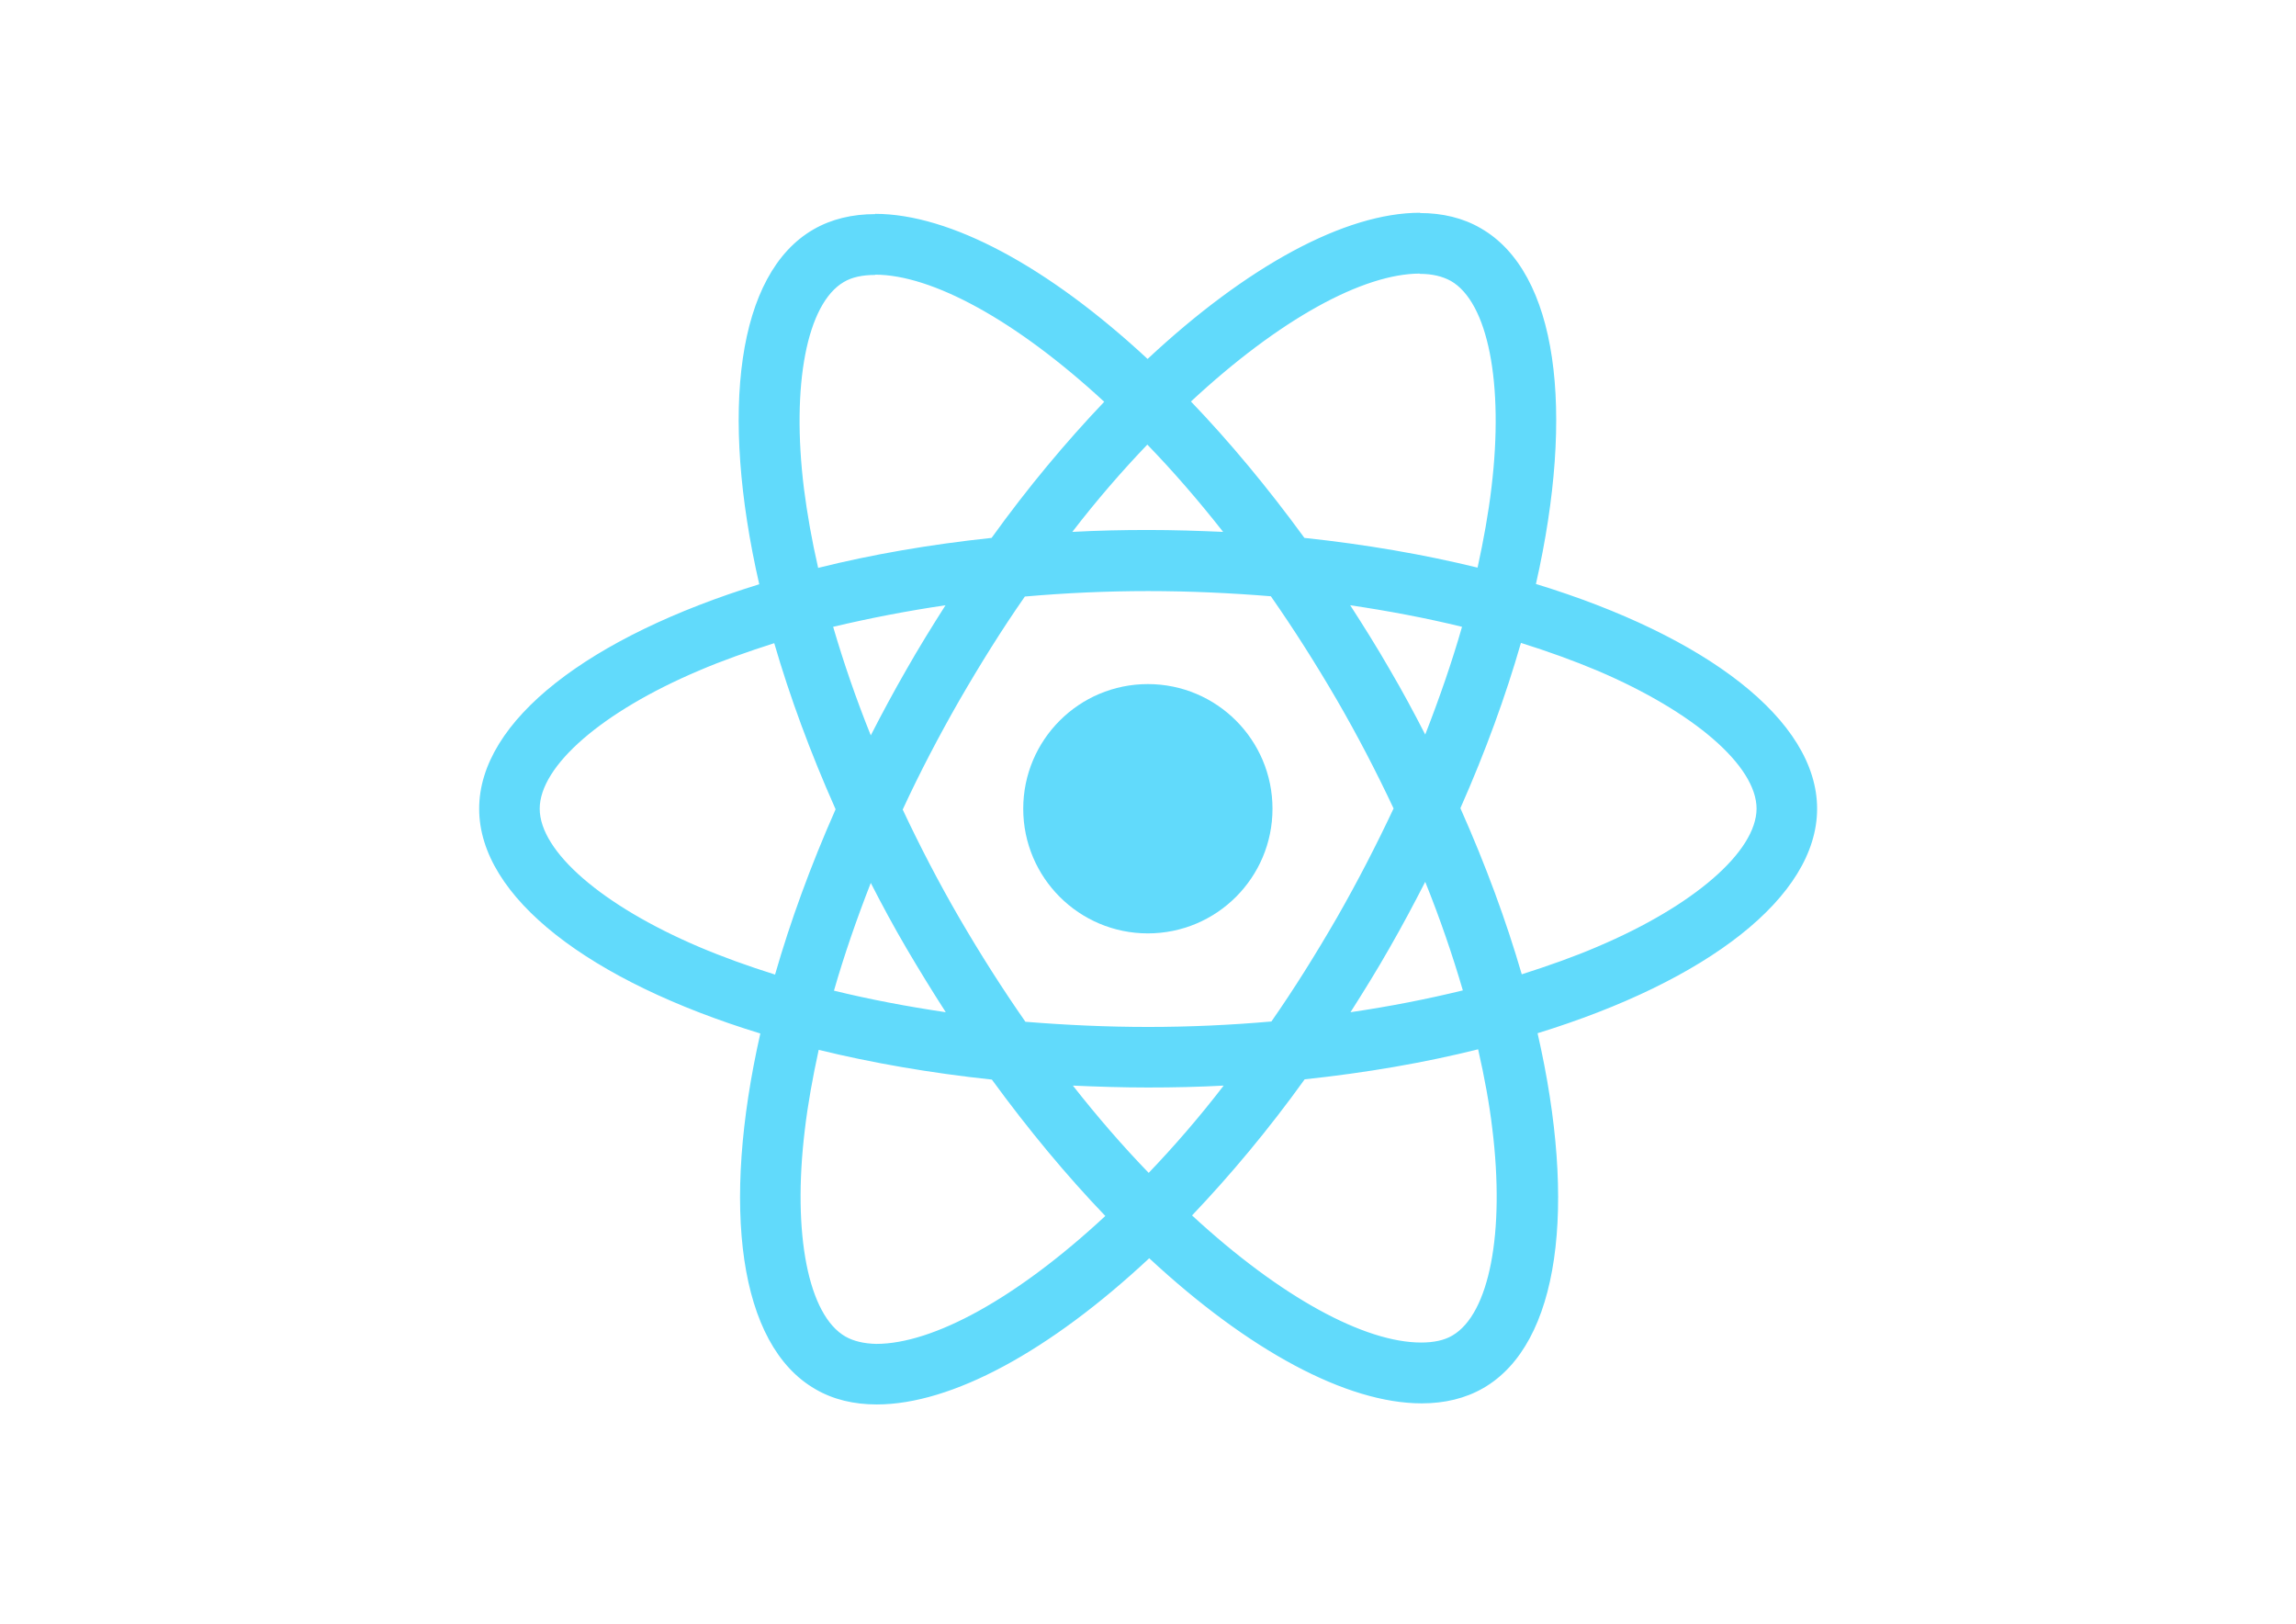
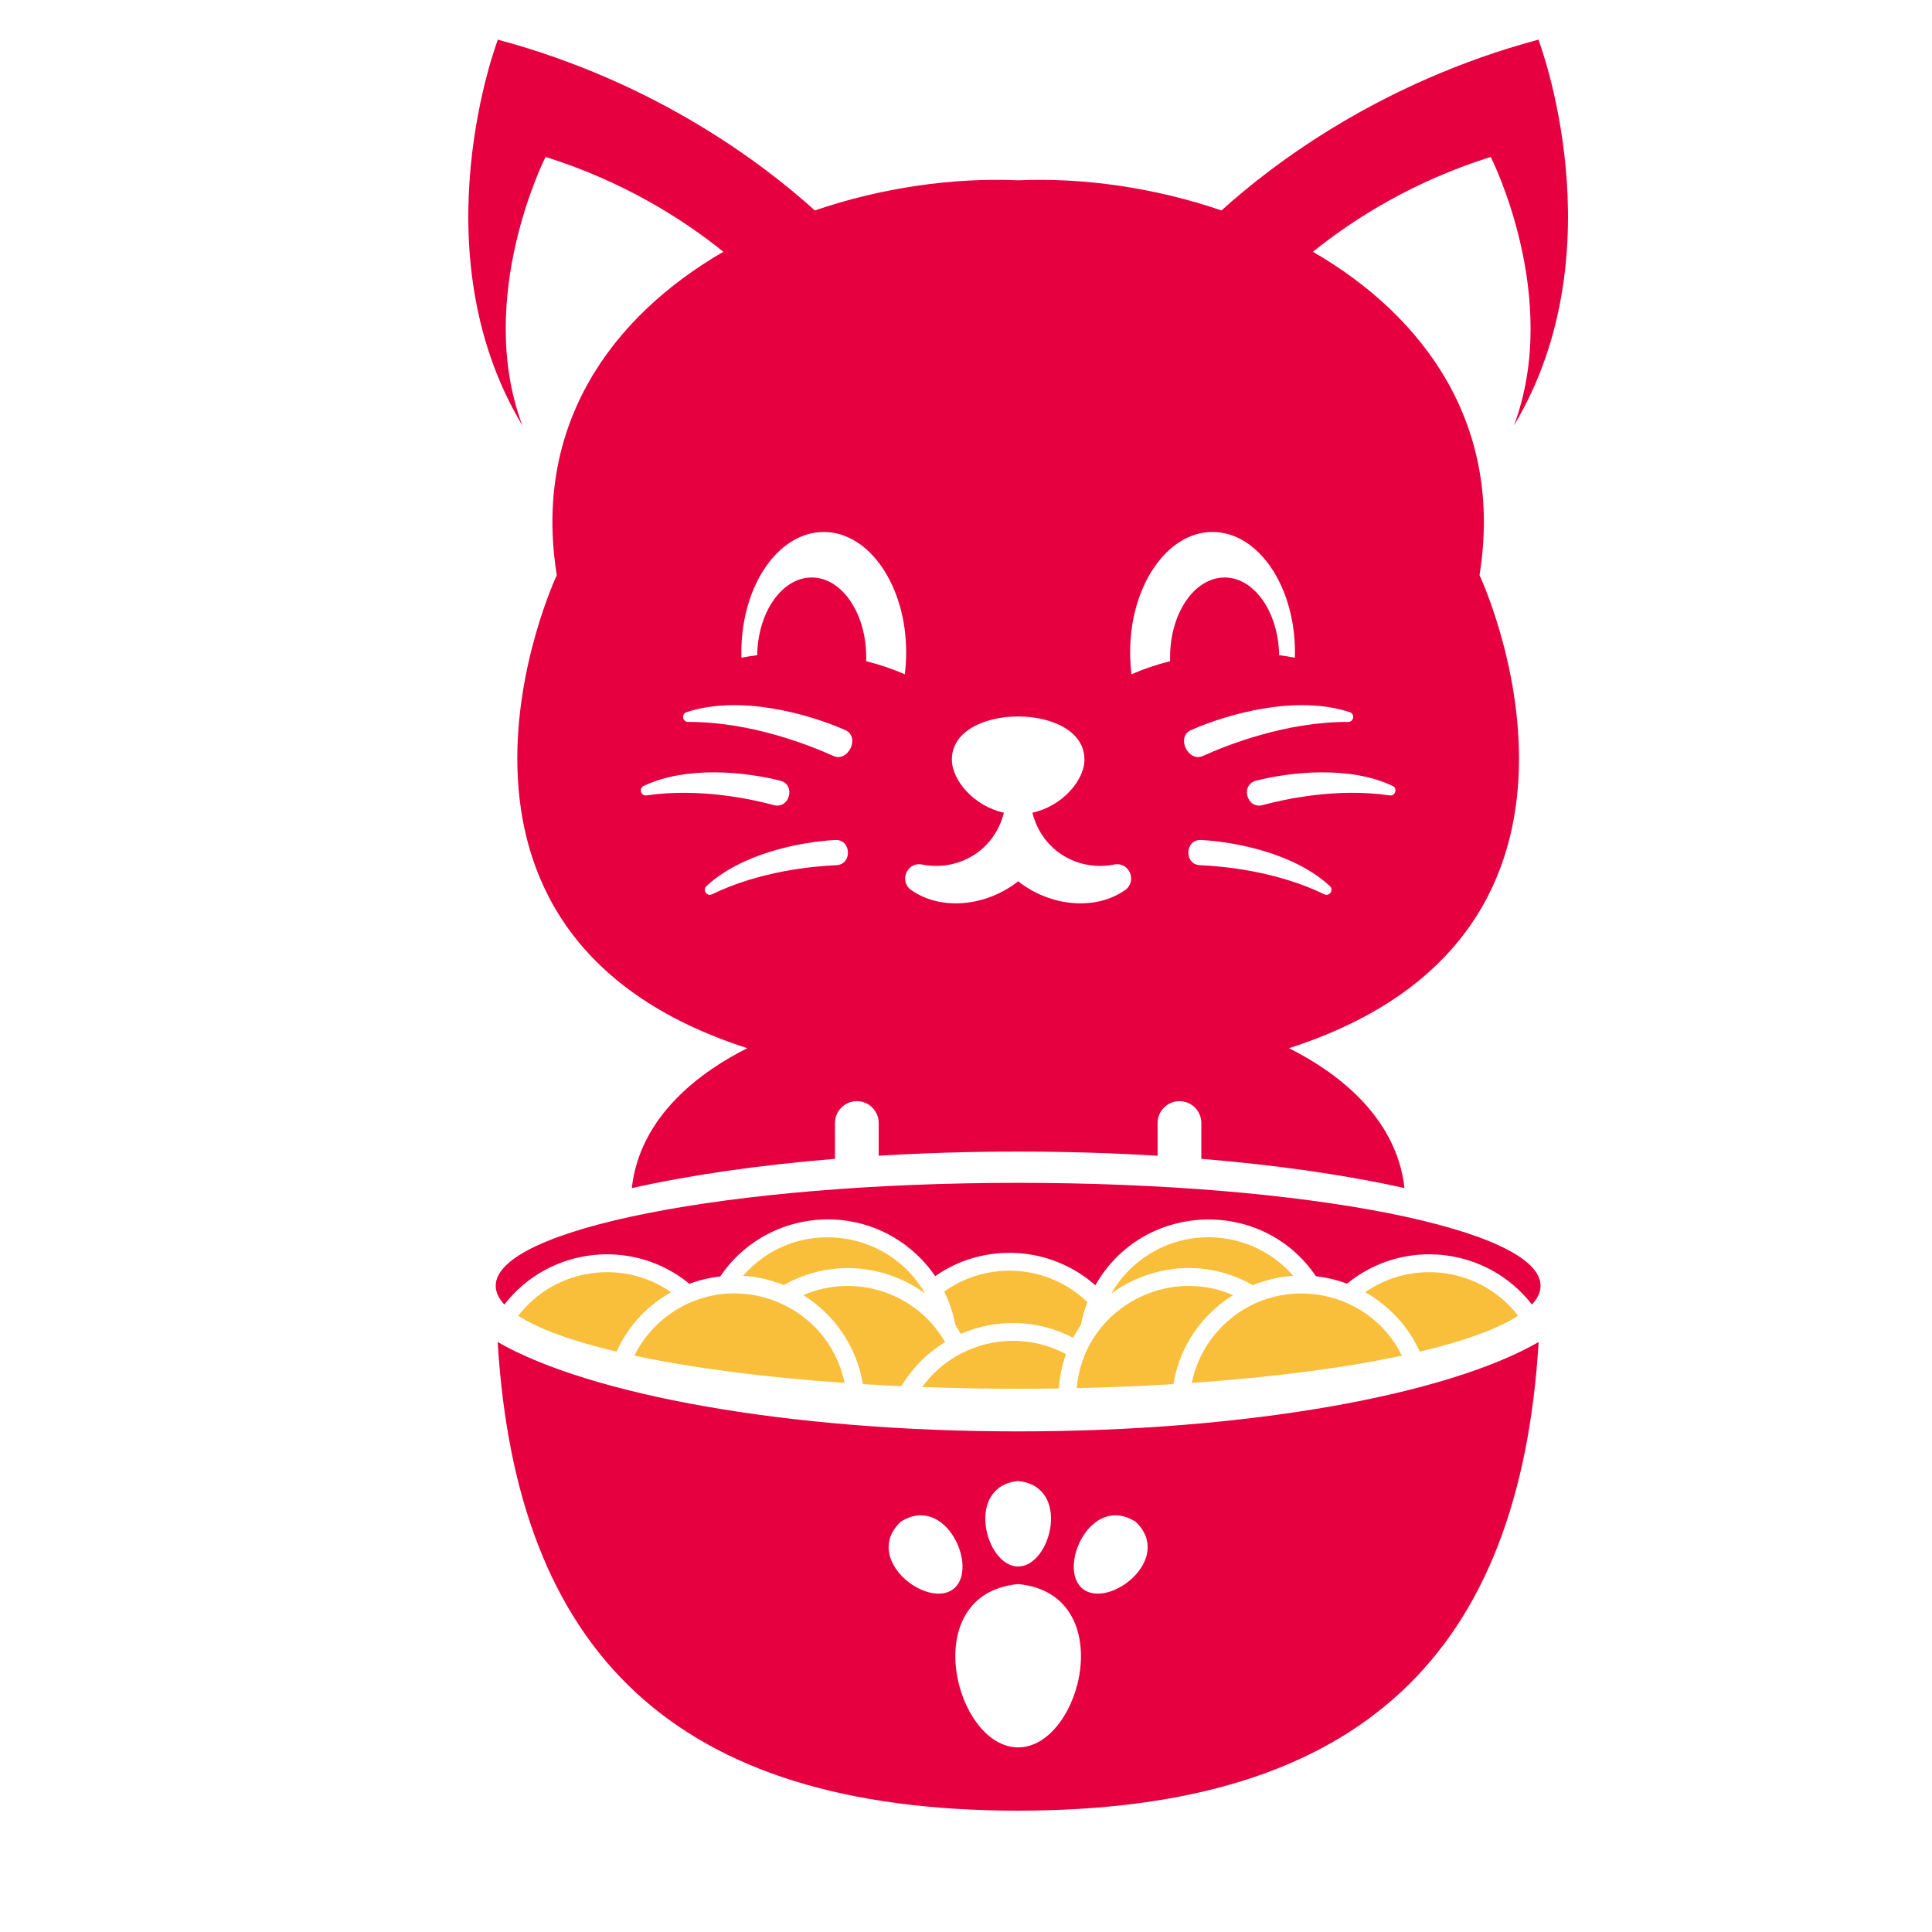
- <svg xmlns="http://www.w3.org/2000/svg" viewBox="0 0 841.9 595.3">
-   <g fill="#61DAFB">
-     <path d="M666.3 296.5c0-32.5-40.7-63.3-103.1-82.4 14.4-63.6 8-114.2-20.2-130.4-6.5-3.8-14.1-5.6-22.4-5.6v22.3c4.6 0 8.3.9 11.4 2.6 13.6 7.8 19.5 37.5 14.9 75.7-1.1 9.4-2.9 19.3-5.1 29.4-19.6-4.8-41-8.5-63.5-10.9-13.5-18.5-27.5-35.3-41.6-50 32.6-30.3 63.2-46.9 84-46.9V78c-27.5 0-63.5 19.6-99.9 53.6-36.4-33.8-72.4-53.2-99.9-53.2v22.3c20.7 0 51.4 16.5 84 46.6-14 14.7-28 31.4-41.3 49.9-22.6 2.4-44 6.1-63.6 11-2.3-10-4-19.7-5.2-29-4.7-38.2 1.1-67.9 14.6-75.8 3-1.8 6.9-2.6 11.5-2.6V78.5c-8.4 0-16 1.8-22.6 5.6-28.1 16.2-34.4 66.7-19.9 130.1-62.2 19.2-102.7 49.9-102.7 82.3 0 32.5 40.7 63.3 103.1 82.4-14.4 63.6-8 114.2 20.2 130.4 6.5 3.8 14.1 5.6 22.5 5.6 27.5 0 63.5-19.6 99.9-53.6 36.4 33.8 72.4 53.2 99.9 53.2 8.4 0 16-1.8 22.6-5.6 28.1-16.2 34.4-66.7 19.9-130.1 62-19.1 102.5-49.9 102.5-82.3zm-130.2-66.7c-3.7 12.9-8.3 26.2-13.5 39.5-4.1-8-8.4-16-13.1-24-4.6-8-9.5-15.8-14.4-23.4 14.2 2.1 27.9 4.7 41 7.9zm-45.8 106.5c-7.8 13.5-15.8 26.3-24.1 38.2-14.9 1.3-30 2-45.2 2-15.1 0-30.2-.7-45-1.9-8.3-11.9-16.4-24.6-24.2-38-7.6-13.1-14.5-26.4-20.8-39.8 6.2-13.4 13.2-26.8 20.7-39.9 7.8-13.5 15.8-26.3 24.1-38.2 14.9-1.3 30-2 45.2-2 15.1 0 30.2.7 45 1.9 8.3 11.9 16.4 24.6 24.2 38 7.6 13.1 14.5 26.4 20.8 39.8-6.3 13.4-13.2 26.8-20.7 39.9zm32.3-13c5.4 13.4 10 26.8 13.8 39.8-13.1 3.2-26.9 5.9-41.2 8 4.9-7.7 9.8-15.6 14.4-23.7 4.6-8 8.9-16.1 13-24.1zM421.2 430c-9.3-9.6-18.6-20.3-27.8-32 9 .4 18.2.7 27.5.7 9.4 0 18.7-.2 27.8-.7-9 11.7-18.3 22.4-27.5 32zm-74.4-58.9c-14.2-2.1-27.9-4.7-41-7.9 3.7-12.9 8.3-26.2 13.5-39.5 4.1 8 8.4 16 13.1 24 4.7 8 9.5 15.8 14.4 23.4zM420.7 163c9.3 9.6 18.6 20.3 27.8 32-9-.4-18.2-.7-27.5-.7-9.4 0-18.7.2-27.8.7 9-11.7 18.3-22.4 27.5-32zm-74 58.9c-4.9 7.7-9.8 15.6-14.4 23.7-4.6 8-8.9 16-13 24-5.4-13.4-10-26.8-13.8-39.8 13.1-3.1 26.9-5.8 41.2-7.9zm-90.5 125.2c-35.4-15.1-58.3-34.9-58.3-50.6 0-15.7 22.9-35.6 58.3-50.6 8.6-3.7 18-7 27.7-10.1 5.7 19.6 13.2 40 22.5 60.9-9.2 20.8-16.6 41.1-22.2 60.6-9.9-3.1-19.3-6.5-28-10.2zM310 490c-13.6-7.8-19.5-37.5-14.9-75.7 1.1-9.4 2.9-19.3 5.1-29.4 19.6 4.8 41 8.5 63.5 10.9 13.5 18.5 27.5 35.3 41.6 50-32.6 30.3-63.2 46.9-84 46.9-4.5-.1-8.3-1-11.3-2.7zm237.2-76.2c4.7 38.2-1.1 67.9-14.6 75.8-3 1.8-6.9 2.6-11.5 2.6-20.7 0-51.4-16.5-84-46.6 14-14.7 28-31.4 41.3-49.9 22.6-2.4 44-6.1 63.6-11 2.3 10.1 4.1 19.8 5.2 29.1zm38.5-66.7c-8.6 3.7-18 7-27.7 10.1-5.7-19.6-13.2-40-22.5-60.9 9.2-20.8 16.6-41.1 22.2-60.6 9.9 3.1 19.3 6.5 28.1 10.2 35.4 15.1 58.3 34.9 58.3 50.6-.1 15.7-23 35.6-58.4 50.6zM320.8 78.4z" />
-     <circle cx="420.9" cy="296.5" r="45.7" />
-     <path d="M520.5 78.1z" />
+ <svg xmlns="http://www.w3.org/2000/svg" version="1.1" viewBox="0 0 4000 4000">
+   <g>
+     <g id="Layer_1">
+       <g id="Layer_x5F_1">
+         <g id="_2480426037296">
+           <g style="" transform="matrix(1.943962, 0, 0, 1.943962, -1779.944, -1470.052)">
+             <g>
+               <path d="M2000,948.24c69.33-3.04,145.33,7.78,216.56,32.1,53.75-48.65,168.76-136.66,337.57-181.89,0,0,85.91,224.22-26.11,410.94,51.21-136.65-24.7-286.04-24.7-286.04-82.01,25.77-144.87,65.2-189.37,101,119.31,69.18,203.12,184.69,177.42,344.43,0,0,179.4,380.8-202.88,503.79,47.71,23.98,114.26,70.95,122.99,149.02-61.37-13.77-134.91-24.5-216.38-31.17v-38.16c0-12.81-10.48-23.29-23.3-23.29s-23.29,10.48-23.29,23.29v34.85c-47.5-2.88-97.25-4.42-148.51-4.42s-101.01,1.54-148.51,4.42v-34.85c0-12.81-10.48-23.29-23.29-23.29s-23.3,10.48-23.3,23.29v38.16c-81.48,6.67-155.01,17.4-216.38,31.17,8.73-78.07,75.28-125.04,122.99-149.02-382.28-122.99-202.88-503.79-202.88-503.79-25.7-159.74,58.11-275.25,177.42-344.43-44.5-35.8-107.36-75.23-189.37-101,0,0-75.91,149.39-24.7,286.04-112.02-186.72-26.11-410.94-26.11-410.94,168.81,45.23,283.82,133.24,337.57,181.89,71.23-24.32,147.23-35.14,216.56-32.1h0ZM1815.79,1533.73c-40.28-17.69-112.76-37.69-169-19.01-5.72,1.9-4.33,10.41,1.7,10.39,66.71-.29,129.87,24.96,154.71,36.22,15.7,7.11,29.12-20.33,12.59-27.6h0ZM1746.65,1587.68c-37.02-9.4-99.72-16.14-145.48,5.58-5.49,2.61-2.95,10.98,3.07,10.09,56.1-8.27,111.92,3.96,135.54,10.33,16.73,4.5,23.76-21.7,6.87-26h0ZM1805.05,1650.82c-38.13,2.18-99.96,14.64-137.04,49.13-4.46,4.14.48,11.36,5.96,8.7,51-24.78,107.91-29.93,132.36-30.97,17.31-.74,16.12-27.85-1.28-26.86h0ZM2184.21,1533.73c40.28-17.69,112.76-37.69,169-19.01,5.72,1.9,4.33,10.41-1.7,10.39-66.71-.29-129.87,24.96-154.71,36.22-15.7,7.11-29.12-20.33-12.59-27.6ZM2253.35,1587.68c37.02-9.4,99.72-16.14,145.48,5.58,5.49,2.61,2.95,10.98-3.07,10.09-56.1-8.27-111.92,3.96-135.54,10.33-16.73,4.5-23.76-21.7-6.87-26h0ZM2194.95,1650.82c38.13,2.18,99.96,14.64,137.04,49.13,4.46,4.14-.48,11.36-5.96,8.7-51-24.78-107.91-29.93-132.36-30.97-17.31-.74-16.12-27.85,1.28-26.86ZM2070.61,1565.11c0,22.27-23.74,49.74-55.45,56.68,10.5,41.46,49.55,62.67,87.13,55.16,15.95-3.18,24.95,17.78,11.67,27.16-31.64,22.33-79.8,17.67-113.96-9.27-34.16,26.94-82.32,31.6-113.96,9.27-13.28-9.38-4.28-30.34,11.67-27.16,37.58,7.51,76.63-13.7,87.13-55.16-31.71-6.94-55.45-34.41-55.45-56.68,0-61.12,141.22-61.12,141.22,0ZM2207.03,1322.78c48.48,0,87.77,57.39,87.77,128.18,0,1.91-.03,3.81-.09,5.7-5.49-1.03-11.08-1.91-16.76-2.65-.75-45.88-26.45-82.75-58.06-82.75-32.07,0-58.07,37.97-58.07,84.81,0,1.45.02,2.89.07,4.32-14.63,3.66-28.43,8.36-41.17,13.96-.95-7.59-1.46-15.4-1.46-23.39,0-70.79,39.3-128.18,87.77-128.18h0ZM1792.97,1322.78c-48.48,0-87.77,57.39-87.77,128.18,0,1.91.03,3.81.09,5.7,5.49-1.03,11.08-1.91,16.76-2.65.75-45.88,26.45-82.75,58.06-82.75,32.07,0,58.07,37.97,58.07,84.81,0,1.45-.02,2.89-.07,4.32,14.63,3.66,28.43,8.36,41.17,13.96.95-7.59,1.46-15.4,1.46-23.39,0-70.79-39.3-128.18-87.77-128.18h0Z" style="fill: #e60040; fill-rule: evenodd;" />
+               <path d="M2292.91,2114.99c-41.94-48.45-116.66-55.66-167.25-12.88-10.56,8.93-19.58,19.69-26.54,31.85,41.87-30.68,100.29-37.89,150.78-8.98,13.65-5.55,28.18-8.96,43.01-9.99h0Z" style="fill: #f9bf3b; fill-rule: evenodd;" />
+               <path d="M1900.88,2133.83c-40.25-70.24-139.44-81.44-193.8-18.82,14.63.9,29.25,4.14,43.25,9.85,48.96-27.85,107.91-22.44,150.55,8.97Z" style="fill: #f9bf3b; fill-rule: evenodd;" />
+               <path d="M2058.52,2181.01c2.52-4.81,5.31-9.43,8.34-13.85,1.61-8.4,3.93-16.45,6.88-24.09-41.41-40.11-105.79-44.72-152.49-11.26,5.51,11.1,9.58,23.09,11.97,35.75,2.02,2.99,3.94,6.07,5.75,9.26,37.34-16.27,81.3-15.87,119.55,4.19h0Z" style="fill: #f9bf3b; fill-rule: evenodd;" />
+               <path d="M1572.23,2195.75c-46.88-11.09-82.83-24.04-104.66-38.2,39.19-50.92,111.34-60.99,162.8-25.06-24.61,13.74-45.37,35.16-58.14,63.26Z" style="fill: #f9bf3b; fill-rule: evenodd;" />
+               <path d="M1815.11,2229.08c-86.4-6-163.01-16.08-223.89-29.07,9.4-18.95,23.5-34.71,40.52-46.11,70.77-47.35,166.7-7.07,183.37,75.18h0Z" style="fill: #f9bf3b; fill-rule: evenodd;" />
+               <path d="M1875.66,2232.53c-13.88-.62-27.56-1.34-41.03-2.17-6.66-40.04-30.25-74.03-63.39-94.77,54.85-23.78,120.44-3.06,150.9,49.99-18.48,11.28-34.58,27.07-46.48,46.95Z" style="fill: #f9bf3b; fill-rule: evenodd;" />
+               <path d="M2043.33,2234.96c-14.29.22-28.75.33-43.33.33-34.9,0-69.04-.64-102.16-1.86,34.98-48.29,100.75-63.14,153.08-35-4.05,11.39-6.66,23.61-7.59,36.53Z" style="fill: #f9bf3b; fill-rule: evenodd;" />
+               <path d="M2165.36,2230.36c-33.09,2.03-67.53,3.46-102.96,4.24,7.06-82.29,93.72-130.85,166.51-98.97-32.23,19.9-56.64,52.95-63.55,94.73Z" style="fill: #f9bf3b; fill-rule: evenodd;" />
+               <path d="M2408.78,2200.01c-60.87,12.99-137.5,23.07-223.88,29.07,5.35-26.13,19.1-48.92,38.16-65.66,59.27-52.04,151.38-32.9,185.72,36.59h0Z" style="fill: #f9bf3b; fill-rule: evenodd;" />
+               <path d="M2532.43,2157.55c-21.83,14.16-57.79,27.11-104.66,38.2-12.4-27.24-32.82-48.93-58.14-63.26,51.46-35.93,123.61-25.86,162.8,25.06h0Z" style="fill: #f9bf3b; fill-rule: evenodd;" />
+               <path d="M2000,2015.98c307.29,0,556.41,49.09,556.41,109.65,0,6.82-3.19,13.48-9.22,19.95-47.61-61.42-136.84-71.47-196.94-22.18-10.86-4.1-21.96-6.7-33.06-7.92-57.79-85.05-184.85-79.06-234.95,9.59-47.66-42.09-118.34-46.22-170.62-9.73-7.07-10.36-15.5-19.69-25.01-27.73-63.12-53.39-158.13-39.65-203.92,28.05-11.21,1.28-22.24,3.92-32.82,7.84-60.1-49.4-149.42-39.38-197.06,22.08-6.05-6.47-9.22-13.13-9.22-19.95,0-60.56,249.12-109.65,556.41-109.65h0Z" style="fill: #e60040; fill-rule: evenodd;" />
+               <path d="M2000,2684.63c366.84,0,534.32-169.27,554.34-499.1-97.76,56.23-309.2,95.17-554.34,95.17s-456.58-38.94-554.34-95.17c20.02,329.83,187.5,499.1,554.34,499.1ZM2000,2443.3c108.61,10.5,67.45,173.97,0,173.97s-108.61-163.47,0-173.97ZM2000,2333.57c56.81,5.5,35.28,91.01,0,91.01s-56.81-85.51,0-91.01ZM2125.26,2377.05c41.19,39.52-28.68,93.29-56.38,71.43-27.7-21.86,8.38-102.32,56.38-71.43ZM1874.74,2377.05c-41.19,39.52,28.68,93.29,56.38,71.43,27.7-21.86-8.38-102.32-56.38-71.43Z" style="fill: #e60040; fill-rule: evenodd;" />
+             </g>
+           </g>
+         </g>
+       </g>
+     </g>
  </g>
</svg>
